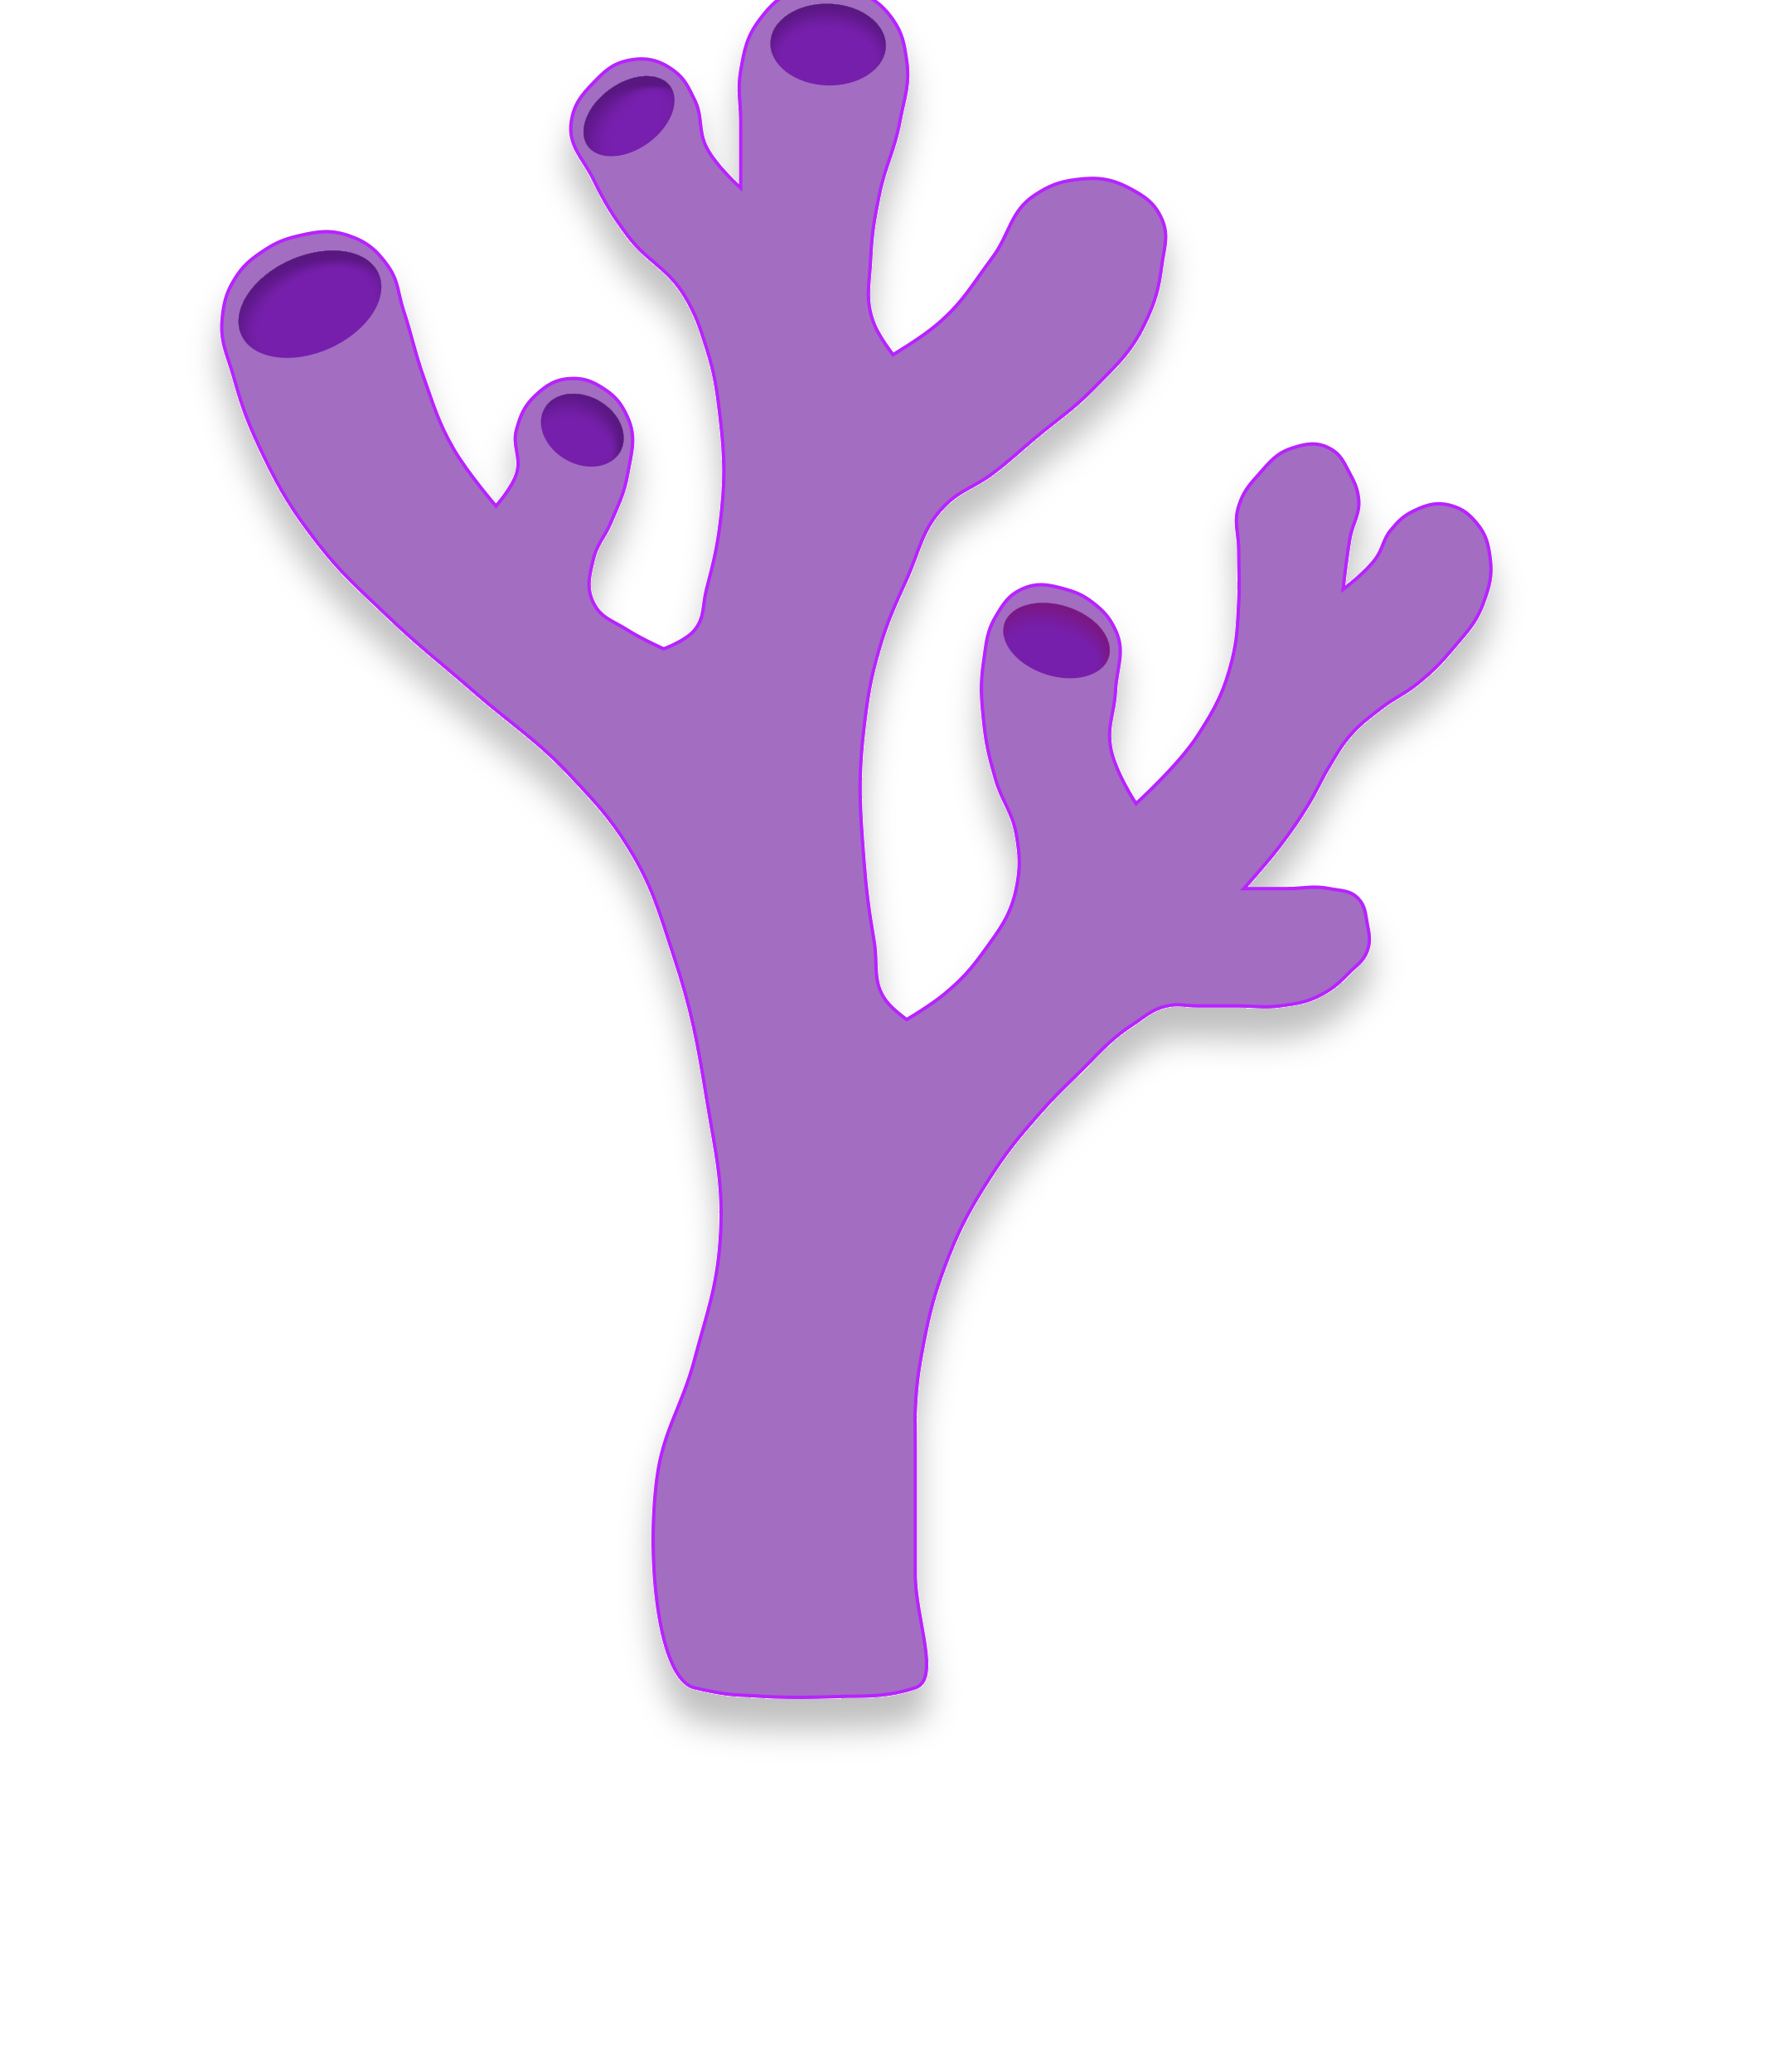
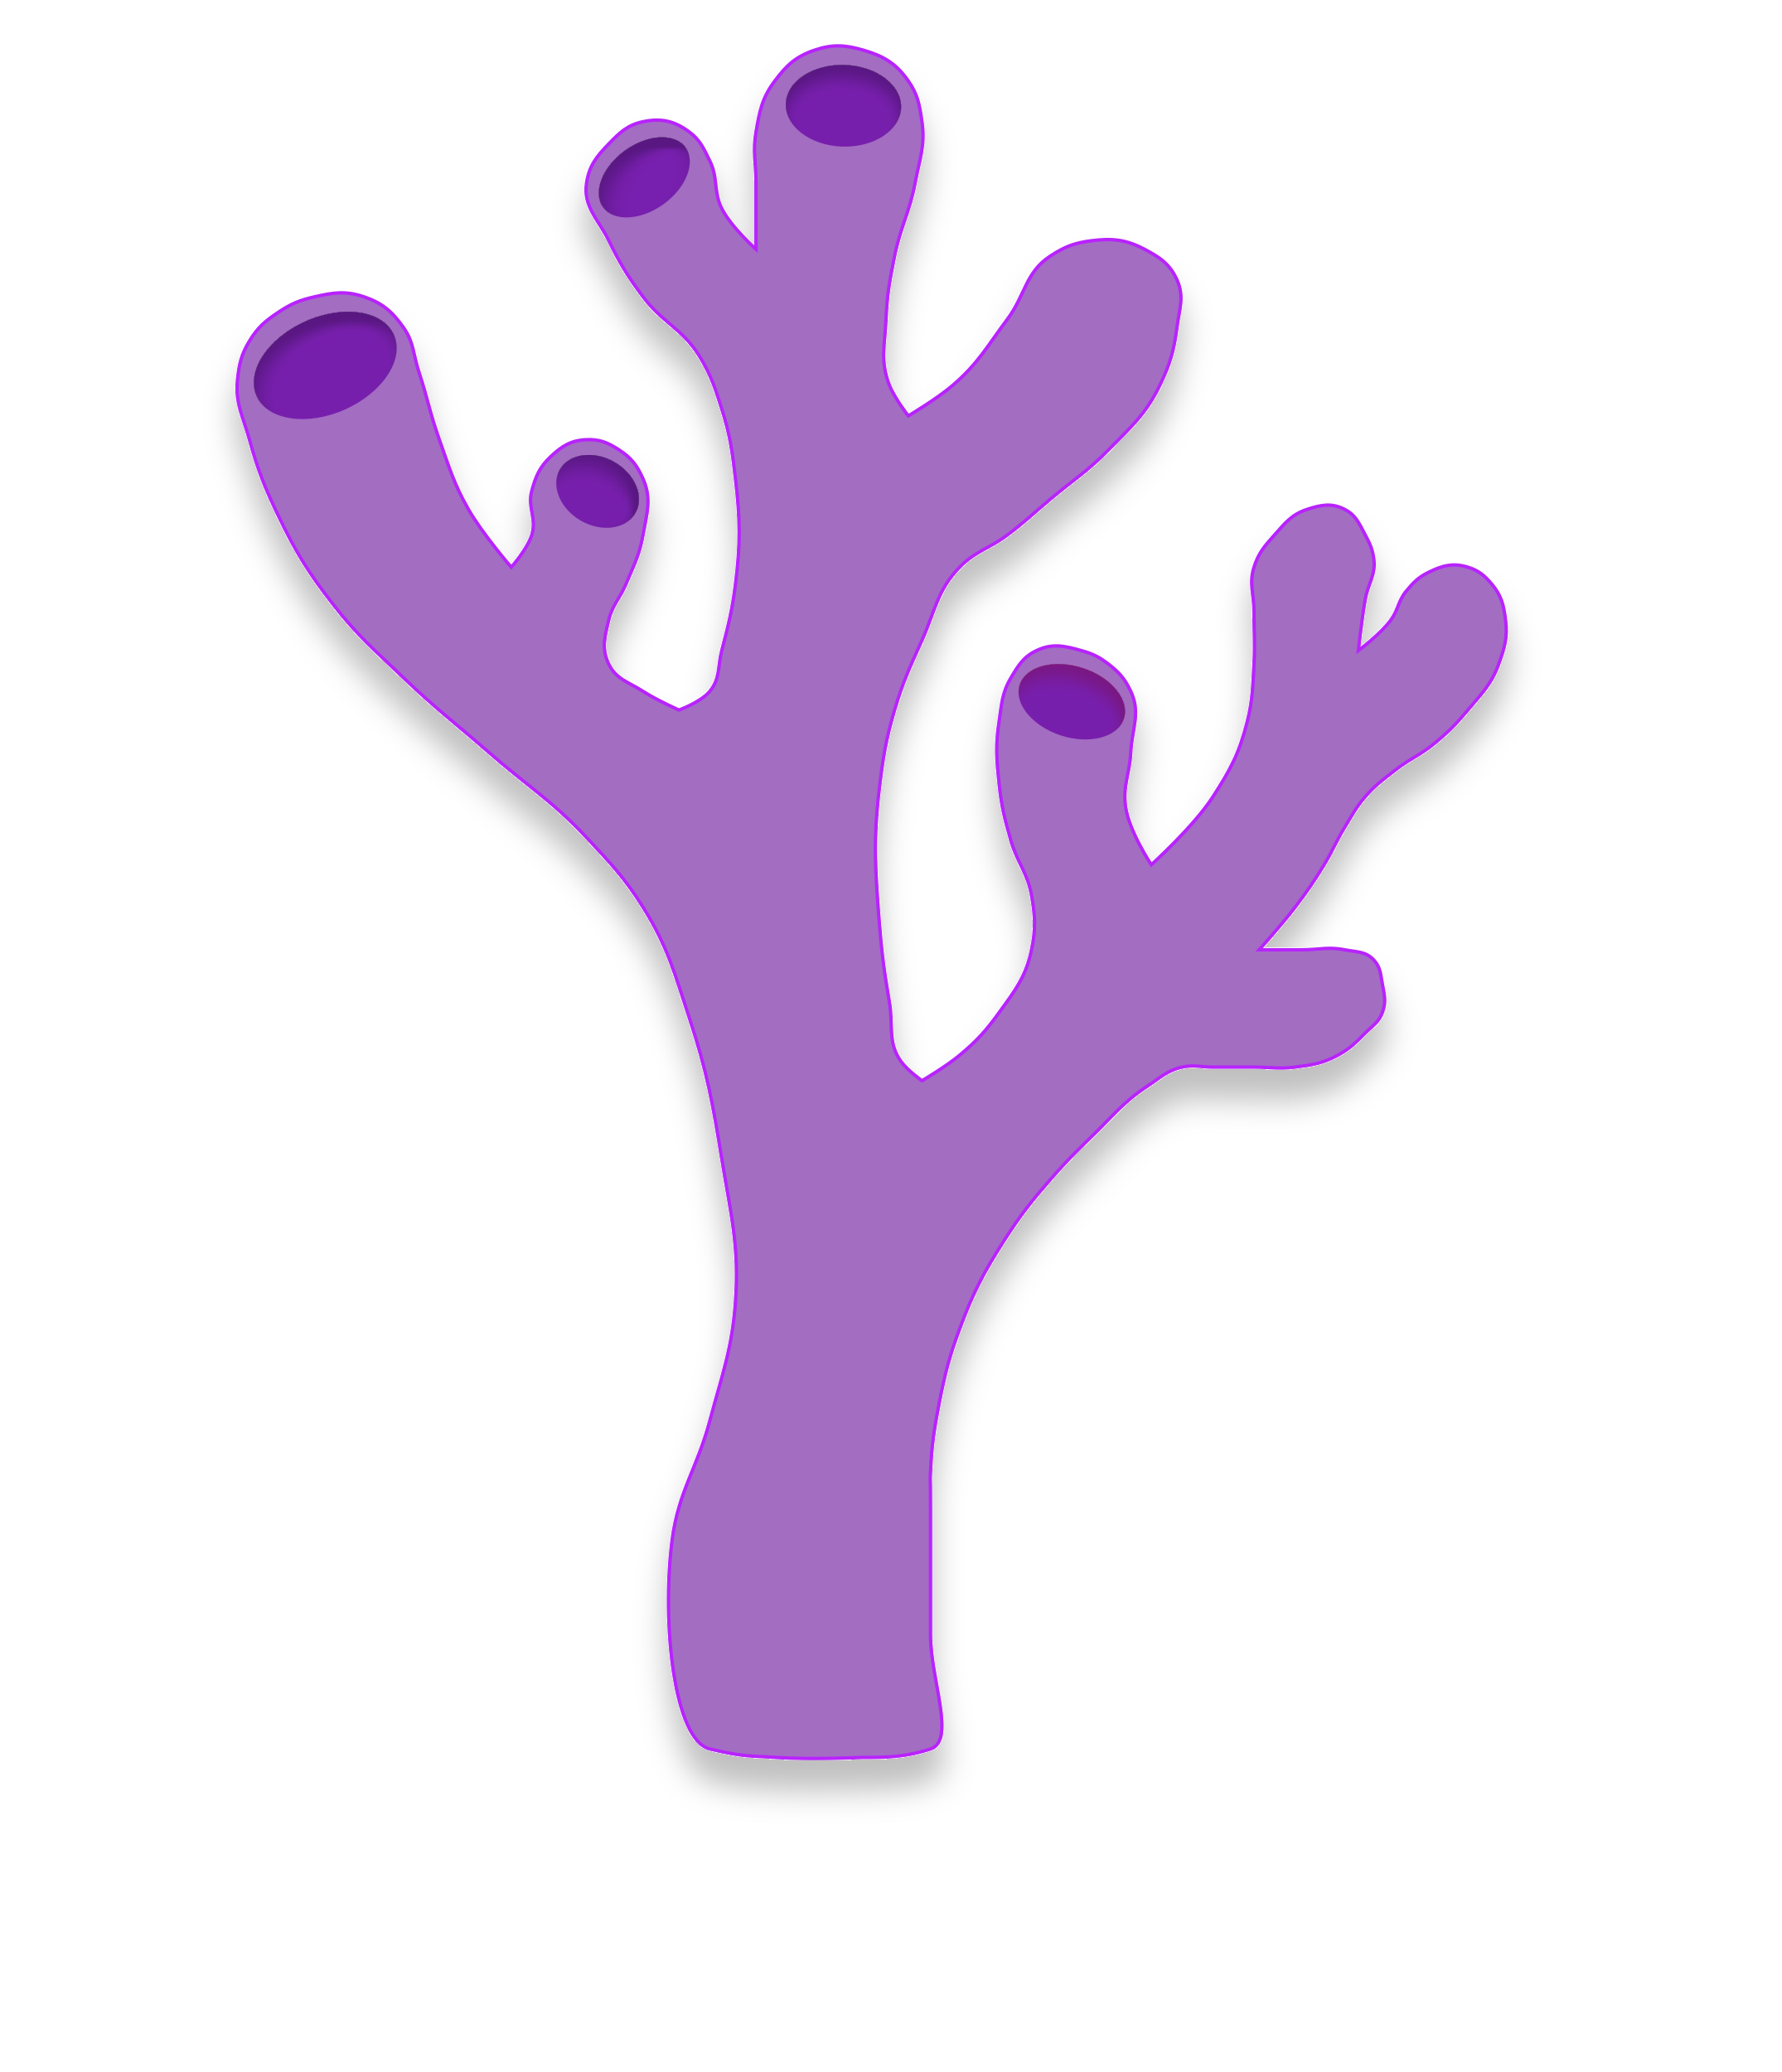
<svg xmlns="http://www.w3.org/2000/svg" width="233" height="271" viewBox="0 0 233 271" fill="none">
  <style>
svg { overflow: visible; }
@keyframes kf_Frame_76_transform_0 {
  0% {
    animation-timing-function: cubic-bezier(0.5, 0, 0.5, 1);
    transform: translate(112px, 263px) rotate(0.035rad) translate(-112px, -263px);
  }
  50% {
    animation-timing-function: cubic-bezier(0.5, 0, 0.5, 1);
    transform: translate(112px, 263px) rotate(-0.035rad) translate(-112px, -263px);
  }
  100% {
    transform: translate(112px, 263px) rotate(0.035rad) translate(-112px, -263px);
  }
}
#Frame_76 {
  transform-origin: 0 0;
  animation: kf_Frame_76_transform_0 8s linear infinite;
}
</style>
  <g id="Frame_76">
-     <g id="Vector_761" filter="url(#filter0_d_233_1889)" transform="translate(29 -2)">
+     <g id="Vector_761" filter="url(#filter0_d_233_1889)" transform="translate(31 6)">
      <path d="M56.905 195.396C55.516 206.16 57.129 221.638 61.829 222.75C66.529 223.862 67.13 223.619 70.558 223.862C74.917 224.172 81.749 223.862 81.749 223.862C84.713 223.862 87.345 223.862 90.702 222.75C94.059 221.638 90.702 213.669 90.702 207.85V191.615C90.702 185.275 90.611 188.495 90.702 186.5C90.861 183.002 91.152 181.041 91.821 177.604C92.578 173.715 93.129 171.535 94.507 167.819C96.264 163.081 97.601 160.516 100.326 156.254C102.501 152.853 103.934 151.069 106.593 148.025C108.539 145.798 109.751 144.619 111.834 142.592L111.965 142.465C114.662 139.841 115.977 138.082 119.127 136.016C120.792 134.924 121.657 134.004 123.604 133.57C125.139 133.227 126.059 133.57 127.632 133.57H133.004C135.102 133.57 136.296 133.842 138.376 133.57C140.626 133.275 141.982 133.097 143.971 132.013C145.523 131.167 146.261 130.424 147.486 129.189L147.553 129.122C148.511 128.155 149.306 127.721 149.791 126.453C150.318 125.072 150.061 124.124 149.791 122.672C149.554 121.403 149.549 120.511 148.672 119.559C147.607 118.404 146.412 118.531 144.867 118.224C142.724 117.798 141.456 118.224 139.271 118.224H133.676C133.676 118.224 136.658 114.929 138.376 112.664C139.967 110.568 140.814 109.352 142.181 107.104C143.314 105.242 143.728 104.071 144.867 102.212C145.85 100.607 146.321 99.635 147.553 98.209C148.923 96.621 149.926 95.942 151.581 94.65C153.412 93.222 154.709 92.785 156.505 91.314C158.414 89.752 159.401 88.755 160.982 86.866C162.795 84.699 164.046 83.512 165.011 80.862C165.793 78.713 166.196 77.346 165.906 75.079C165.658 73.143 165.377 71.905 164.115 70.409C163.15 69.264 162.417 68.632 160.982 68.185C159.047 67.583 157.65 67.956 155.834 68.852C154.501 69.51 153.871 70.157 152.924 71.299C151.855 72.588 151.893 73.724 150.91 75.079C149.572 76.923 146.657 79.083 146.657 79.083C146.657 79.083 147.098 75 147.553 72.411C147.921 70.313 148.966 69.182 148.672 67.073C148.493 65.794 148.161 65.1 147.553 63.96C146.766 62.486 146.356 61.395 144.867 60.624C143.162 59.74 141.769 60.027 139.943 60.624C137.932 61.28 137.096 62.388 135.69 63.96C134.385 65.418 133.59 66.322 133.004 68.185C132.327 70.341 133.004 71.709 133.004 73.968C133.004 76.66 133.155 78.174 133.004 80.862C132.838 83.83 132.835 85.539 132.109 88.423C131.083 92.495 129.917 94.678 127.632 98.209C125.088 102.14 119.575 107.104 119.575 107.104C119.575 107.104 116.678 102.738 116.218 99.543C115.819 96.78 116.75 95.214 116.889 92.426C117.044 89.303 118.222 87.252 116.889 84.42C116.126 82.798 115.402 81.961 113.979 80.862C112.745 79.908 111.903 79.505 110.398 79.083C108.211 78.469 106.63 78.109 104.579 79.083C102.849 79.903 102.197 81.001 101.222 82.64L101.221 82.641C100.024 84.654 100.008 86.111 99.655 88.423C99.183 91.514 99.33 93.32 99.655 96.43C99.968 99.428 100.379 101.095 101.221 103.991C102.051 106.842 103.392 108.184 103.907 111.108C104.39 113.845 104.479 115.504 103.907 118.224C103.165 121.761 101.775 123.519 99.655 126.453C97.923 128.849 96.78 130.115 94.507 132.013C92.725 133.501 89.583 135.349 89.583 135.349C89.583 135.349 87.74 134.041 86.897 132.902C85.047 130.406 85.847 128.176 85.33 125.119C84.63 120.975 84.31 118.633 83.987 114.444C83.474 107.775 83.203 103.961 83.987 97.319C84.475 93.191 84.828 90.856 86.002 86.866C87.081 83.198 88.014 81.238 89.583 77.748C91.305 73.918 91.571 71.2 94.507 68.185C96.563 66.073 98.416 65.734 100.774 63.96C103.049 62.247 104.19 61.12 106.369 59.289C109.352 56.783 111.259 55.625 113.979 52.84C116.926 49.822 118.864 48.18 120.694 44.389C122.034 41.614 122.542 39.881 122.932 36.827C123.24 34.415 123.932 32.82 122.932 30.6C121.998 28.525 120.701 27.661 118.68 26.597C116.254 25.32 114.464 25.142 111.741 25.485C109.519 25.765 108.242 26.264 106.369 27.487C103.108 29.617 103.098 32.6 100.774 35.715C98.148 39.235 96.948 41.525 93.612 44.389C91.52 46.184 87.792 48.392 87.792 48.392C87.792 48.392 86.007 46.093 85.33 44.389C84.078 41.233 84.734 39.104 84.882 35.715C85.025 32.476 85.363 30.667 86.002 27.487C86.766 23.684 87.978 21.736 88.688 17.924C89.264 14.83 90.039 13.03 89.583 9.917C89.264 7.743 89.053 6.385 87.792 4.58C86.217 2.323 84.622 1.36 81.973 0.577C79.543 -0.142 77.879 -0.241 75.482 0.577C73.068 1.401 71.863 2.548 70.334 4.58C68.662 6.803 68.345 8.517 67.872 11.252C67.428 13.82 67.872 15.318 67.872 17.924V26.597C67.872 26.597 64.61 23.69 63.396 21.26C62.274 19.014 62.949 17.279 61.829 15.033C61.021 13.413 60.6 12.334 59.143 11.252C57.207 9.813 55.464 9.417 53.1 9.917C51.061 10.349 50.07 11.317 48.623 12.809C47.021 14.461 46.057 15.655 45.714 17.924C45.241 21.05 47.233 22.642 48.623 25.485C50.098 28.499 51.089 30.134 53.1 32.824C55.607 36.178 58.308 37.034 60.486 40.608C61.987 43.072 62.497 44.675 63.361 47.392L63.396 47.502C64.496 50.962 64.767 53.017 65.186 56.621C65.809 61.97 65.853 65.065 65.186 70.409C64.76 73.824 64.269 75.716 63.408 79.034L63.396 79.083C62.85 81.185 63.213 82.74 61.829 84.42C60.661 85.838 57.8 86.866 57.8 86.866C57.8 86.866 54.839 85.54 53.1 84.42C51.221 83.21 49.6 82.863 48.623 80.862C47.632 78.83 48.095 77.276 48.623 75.079C49.096 73.115 50.078 72.273 50.862 70.409C51.896 67.951 52.641 66.585 53.1 63.96C53.594 61.136 54.265 59.242 53.1 56.621C52.322 54.871 51.578 53.886 49.966 52.84C48.509 51.893 47.454 51.438 45.714 51.505C43.682 51.584 42.488 52.339 41.014 53.729C39.566 55.094 39.08 56.266 38.551 58.177C37.949 60.355 39.229 61.804 38.551 63.96C37.966 65.823 35.866 68.185 35.866 68.185C35.866 68.185 32.092 63.811 30.27 60.624C28.354 57.272 27.762 55.139 26.465 51.505C25.245 48.087 24.916 46.056 23.779 42.61C23.03 40.339 23.145 38.784 21.765 36.827C20.3 34.75 19.031 33.648 16.617 32.824C14.22 32.006 12.596 32.258 10.126 32.824C8.18 33.27 7.085 33.721 5.426 34.826C3.68 35.988 2.702 36.816 1.621 38.606C0.54 40.397 0.26 41.644 0.054 43.722C-0.251 46.807 0.797 48.515 1.621 51.505C2.731 55.535 3.616 57.742 5.426 61.513C7.724 66.299 9.324 68.882 12.588 73.078C15.764 77.16 18.029 79.056 21.765 82.641C25.953 86.659 28.583 88.608 32.956 92.426C37.934 96.773 41.203 98.721 45.714 103.546C48.845 106.895 50.67 108.783 53.1 112.664C56.349 117.855 57.223 121.312 59.143 127.12C61.466 134.146 62.212 138.278 63.396 145.579C64.569 152.814 65.707 156.95 65.186 164.26C64.744 170.462 63.421 173.815 61.829 179.828C60.197 185.991 57.721 189.075 56.905 195.396Z" id="Vector_761_bg_0" fill="#A36DC2">
</path>
      <path d="M56.905 195.396C55.516 206.16 57.129 221.638 61.829 222.75C66.529 223.862 67.13 223.619 70.558 223.862C74.917 224.172 81.749 223.862 81.749 223.862C84.713 223.862 87.345 223.862 90.702 222.75C94.059 221.638 90.702 213.669 90.702 207.85V191.615C90.702 185.275 90.611 188.495 90.702 186.5C90.861 183.002 91.152 181.041 91.821 177.604C92.578 173.715 93.129 171.535 94.507 167.819C96.264 163.081 97.601 160.516 100.326 156.254C102.501 152.853 103.934 151.069 106.593 148.025C108.539 145.798 109.751 144.619 111.834 142.592L111.965 142.465C114.662 139.841 115.977 138.082 119.127 136.016C120.792 134.924 121.657 134.004 123.604 133.57C125.139 133.227 126.059 133.57 127.632 133.57H133.004C135.102 133.57 136.296 133.842 138.376 133.57C140.626 133.275 141.982 133.097 143.971 132.013C145.523 131.167 146.261 130.424 147.486 129.189L147.553 129.122C148.511 128.155 149.306 127.721 149.791 126.453C150.318 125.072 150.061 124.124 149.791 122.672C149.554 121.403 149.549 120.511 148.672 119.559C147.607 118.404 146.412 118.531 144.867 118.224C142.724 117.798 141.456 118.224 139.271 118.224H133.676C133.676 118.224 136.658 114.929 138.376 112.664C139.967 110.568 140.814 109.352 142.181 107.104C143.314 105.242 143.728 104.071 144.867 102.212C145.85 100.607 146.321 99.635 147.553 98.209C148.923 96.621 149.926 95.942 151.581 94.65C153.412 93.222 154.709 92.785 156.505 91.314C158.414 89.752 159.401 88.755 160.982 86.866C162.795 84.699 164.046 83.512 165.011 80.862C165.793 78.713 166.196 77.346 165.906 75.079C165.658 73.143 165.377 71.905 164.115 70.409C163.15 69.264 162.417 68.632 160.982 68.185C159.047 67.583 157.65 67.956 155.834 68.852C154.501 69.51 153.871 70.157 152.924 71.299C151.855 72.588 151.893 73.724 150.91 75.079C149.572 76.923 146.657 79.083 146.657 79.083C146.657 79.083 147.098 75 147.553 72.411C147.921 70.313 148.966 69.182 148.672 67.073C148.493 65.794 148.161 65.1 147.553 63.96C146.766 62.486 146.356 61.395 144.867 60.624C143.162 59.74 141.769 60.027 139.943 60.624C137.932 61.28 137.096 62.388 135.69 63.96C134.385 65.418 133.59 66.322 133.004 68.185C132.327 70.341 133.004 71.709 133.004 73.968C133.004 76.66 133.155 78.174 133.004 80.862C132.838 83.83 132.835 85.539 132.109 88.423C131.083 92.495 129.917 94.678 127.632 98.209C125.088 102.14 119.575 107.104 119.575 107.104C119.575 107.104 116.678 102.738 116.218 99.543C115.819 96.78 116.75 95.214 116.889 92.426C117.044 89.303 118.222 87.252 116.889 84.42C116.126 82.798 115.402 81.961 113.979 80.862C112.745 79.908 111.903 79.505 110.398 79.083C108.211 78.469 106.63 78.109 104.579 79.083C102.849 79.903 102.197 81.001 101.222 82.64L101.221 82.641C100.024 84.654 100.008 86.111 99.655 88.423C99.183 91.514 99.33 93.32 99.655 96.43C99.968 99.428 100.379 101.095 101.221 103.991C102.051 106.842 103.392 108.184 103.907 111.108C104.39 113.845 104.479 115.504 103.907 118.224C103.165 121.761 101.775 123.519 99.655 126.453C97.923 128.849 96.78 130.115 94.507 132.013C92.725 133.501 89.583 135.349 89.583 135.349C89.583 135.349 87.74 134.041 86.897 132.902C85.047 130.406 85.847 128.176 85.33 125.119C84.63 120.975 84.31 118.633 83.987 114.444C83.474 107.775 83.203 103.961 83.987 97.319C84.475 93.191 84.828 90.856 86.002 86.866C87.081 83.198 88.014 81.238 89.583 77.748C91.305 73.918 91.571 71.2 94.507 68.185C96.563 66.073 98.416 65.734 100.774 63.96C103.049 62.247 104.19 61.12 106.369 59.289C109.352 56.783 111.259 55.625 113.979 52.84C116.926 49.822 118.864 48.18 120.694 44.389C122.034 41.614 122.542 39.881 122.932 36.827C123.24 34.415 123.932 32.82 122.932 30.6C121.998 28.525 120.701 27.661 118.68 26.597C116.254 25.32 114.464 25.142 111.741 25.485C109.519 25.765 108.242 26.264 106.369 27.487C103.108 29.617 103.098 32.6 100.774 35.715C98.148 39.235 96.948 41.525 93.612 44.389C91.52 46.184 87.792 48.392 87.792 48.392C87.792 48.392 86.007 46.093 85.33 44.389C84.078 41.233 84.734 39.104 84.882 35.715C85.025 32.476 85.363 30.667 86.002 27.487C86.766 23.684 87.978 21.736 88.688 17.924C89.264 14.83 90.039 13.03 89.583 9.917C89.264 7.743 89.053 6.385 87.792 4.58C86.217 2.323 84.622 1.36 81.973 0.577C79.543 -0.142 77.879 -0.241 75.482 0.577C73.068 1.401 71.863 2.548 70.334 4.58C68.662 6.803 68.345 8.517 67.872 11.252C67.428 13.82 67.872 15.318 67.872 17.924V26.597C67.872 26.597 64.61 23.69 63.396 21.26C62.274 19.014 62.949 17.279 61.829 15.033C61.021 13.413 60.6 12.334 59.143 11.252C57.207 9.813 55.464 9.417 53.1 9.917C51.061 10.349 50.07 11.317 48.623 12.809C47.021 14.461 46.057 15.655 45.714 17.924C45.241 21.05 47.233 22.642 48.623 25.485C50.098 28.499 51.089 30.134 53.1 32.824C55.607 36.178 58.308 37.034 60.486 40.608C61.987 43.072 62.497 44.675 63.361 47.392L63.396 47.502C64.496 50.962 64.767 53.017 65.186 56.621C65.809 61.97 65.853 65.065 65.186 70.409C64.76 73.824 64.269 75.716 63.408 79.034L63.396 79.083C62.85 81.185 63.213 82.74 61.829 84.42C60.661 85.838 57.8 86.866 57.8 86.866C57.8 86.866 54.839 85.54 53.1 84.42C51.221 83.21 49.6 82.863 48.623 80.862C47.632 78.83 48.095 77.276 48.623 75.079C49.096 73.115 50.078 72.273 50.862 70.409C51.896 67.951 52.641 66.585 53.1 63.96C53.594 61.136 54.265 59.242 53.1 56.621C52.322 54.871 51.578 53.886 49.966 52.84C48.509 51.893 47.454 51.438 45.714 51.505C43.682 51.584 42.488 52.339 41.014 53.729C39.566 55.094 39.08 56.266 38.551 58.177C37.949 60.355 39.229 61.804 38.551 63.96C37.966 65.823 35.866 68.185 35.866 68.185C35.866 68.185 32.092 63.811 30.27 60.624C28.354 57.272 27.762 55.139 26.465 51.505C25.245 48.087 24.916 46.056 23.779 42.61C23.03 40.339 23.145 38.784 21.765 36.827C20.3 34.75 19.031 33.648 16.617 32.824C14.22 32.006 12.596 32.258 10.126 32.824C8.18 33.27 7.085 33.721 5.426 34.826C3.68 35.988 2.702 36.816 1.621 38.606C0.54 40.397 0.26 41.644 0.054 43.722C-0.251 46.807 0.797 48.515 1.621 51.505C2.731 55.535 3.616 57.742 5.426 61.513C7.724 66.299 9.324 68.882 12.588 73.078C15.764 77.16 18.029 79.056 21.765 82.641C25.953 86.659 28.583 88.608 32.956 92.426C37.934 96.773 41.203 98.721 45.714 103.546C48.845 106.895 50.67 108.783 53.1 112.664C56.349 117.855 57.223 121.312 59.143 127.12C61.466 134.146 62.212 138.278 63.396 145.579C64.569 152.814 65.707 156.95 65.186 164.26C64.744 170.462 63.421 173.815 61.829 179.828C60.197 185.991 57.721 189.075 56.905 195.396Z" stroke="#B823FD" stroke-width="0.445" />
    </g>
-     <g id="Ellipse_249" filter="url(#filter1_i_233_1889)" transform="translate(29 38.0247) rotate(-24)">
+     <g id="Ellipse_249" filter="url(#filter1_i_233_1889)" transform="translate(31 46.0247) rotate(-24)">
      <ellipse cx="9.82" cy="6.313" rx="9.82" ry="6.313" id="Ellipse_249_bg_0" fill="#771FAD">
</ellipse>
    </g>
-     <g id="Ellipse_265" filter="url(#filter2_i_233_1889)" transform="translate(132.801 77.1714) rotate(18)">
+     <g id="Ellipse_265" filter="url(#filter2_i_233_1889)" transform="translate(134.801 85.1714) rotate(18)">
      <ellipse cx="7.156" cy="4.63" rx="7.156" ry="4.63" id="Ellipse_265_bg_0" fill="#771FAD">
</ellipse>
    </g>
-     <g id="Ellipse_250" filter="url(#filter3_i_233_1889)" transform="translate(73.4297 49.6018) rotate(30)">
+     <g id="Ellipse_250" filter="url(#filter3_i_233_1889)" transform="translate(75.4297 57.6018) rotate(30)">
      <ellipse cx="5.693" cy="4.41" rx="5.693" ry="4.41" id="Ellipse_250_bg_0" fill="#771FAD">
</ellipse>
    </g>
-     <g id="Ellipse_266" filter="url(#filter4_i_233_1889)" transform="translate(100.965 0.243652) rotate(2)">
+     <g id="Ellipse_266" filter="url(#filter4_i_233_1889)" transform="translate(102.965 8.24365) rotate(2)">
      <ellipse cx="7.537" cy="5.336" rx="7.537" ry="5.336" id="Ellipse_266_bg_0" fill="#771FAD">
</ellipse>
    </g>
-     <g id="Ellipse_267" filter="url(#filter5_i_233_1889)" transform="translate(74.3555 15.6157) rotate(-36)">
+     <g id="Ellipse_267" filter="url(#filter5_i_233_1889)" transform="translate(76.3555 23.6157) rotate(-36)">
      <ellipse cx="6.646" cy="4.313" rx="6.646" ry="4.313" id="Ellipse_267_bg_0" fill="#771FAE">
</ellipse>
    </g>
  </g>
  <defs>
    <filter id="filter0_d_233_1889" x="-10.294" y="-2.896" width="182.94" height="238.119" filterUnits="userSpaceOnUse" color-interpolation-filters="sRGB">
      <feFlood flood-opacity="0" result="BackgroundImageFix" />
      <feColorMatrix in="SourceAlpha" type="matrix" values="0 0 0 0 0 0 0 0 0 0 0 0 0 0 0 0 0 0 127 0" result="hardAlpha" />
      <feOffset dy="4" />
      <feGaussianBlur stdDeviation="2" />
      <feComposite in2="hardAlpha" operator="out" />
      <feColorMatrix type="matrix" values="0 0 0 0 0 0 0 0 0 0 0 0 0 0 0 0 0 0 0.25 0" />
      <feBlend mode="normal" in2="BackgroundImageFix" result="effect1_dropShadow_233_1889" />
      <feBlend mode="normal" in="SourceGraphic" in2="effect1_dropShadow_233_1889" result="shape" />
    </filter>
    <filter id="filter1_i_233_1889" x="-2.391" y="-4.13" width="23.646" height="22.486" filterUnits="userSpaceOnUse" color-interpolation-filters="sRGB">
      <feFlood flood-opacity="0" result="BackgroundImageFix" />
      <feBlend mode="normal" in="SourceGraphic" in2="BackgroundImageFix" result="shape" />
      <feColorMatrix in="SourceAlpha" type="matrix" values="0 0 0 0 0 0 0 0 0 0 0 0 0 0 0 0 0 0 127 0" result="hardAlpha" />
      <feOffset dy="1.779" />
      <feGaussianBlur stdDeviation="0.889" />
      <feComposite in2="hardAlpha" operator="arithmetic" k2="-1" k3="1" />
      <feColorMatrix type="matrix" values="0 0 0 0 0 0 0 0 0 0 0 0 0 0 0 0 0 0 0.25 0" />
      <feBlend mode="normal" in2="shape" result="effect1_innerShadow_233_1889" />
    </filter>
    <filter id="filter2_i_233_1889" x="-0.917" y="-1.993" width="16.64" height="14.955" filterUnits="userSpaceOnUse" color-interpolation-filters="sRGB">
      <feFlood flood-opacity="0" result="BackgroundImageFix" />
      <feBlend mode="normal" in="SourceGraphic" in2="BackgroundImageFix" result="shape" />
      <feColorMatrix in="SourceAlpha" type="matrix" values="0 0 0 0 0 0 0 0 0 0 0 0 0 0 0 0 0 0 127 0" result="hardAlpha" />
      <feOffset dy="1.779" />
      <feGaussianBlur stdDeviation="0.889" />
      <feComposite in2="hardAlpha" operator="arithmetic" k2="-1" k3="1" />
      <feColorMatrix type="matrix" values="0 0 0 0 0.502 0 0 0 0 0.001 0 0 0 0 0.001 0 0 0 0.25 0" />
      <feBlend mode="normal" in2="shape" result="effect1_innerShadow_233_1889" />
    </filter>
    <filter id="filter3_i_233_1889" x="-1.328" y="-2.32" width="14.88" height="15.027" filterUnits="userSpaceOnUse" color-interpolation-filters="sRGB">
      <feFlood flood-opacity="0" result="BackgroundImageFix" />
      <feBlend mode="normal" in="SourceGraphic" in2="BackgroundImageFix" result="shape" />
      <feColorMatrix in="SourceAlpha" type="matrix" values="0 0 0 0 0 0 0 0 0 0 0 0 0 0 0 0 0 0 127 0" result="hardAlpha" />
      <feOffset dy="1.779" />
      <feGaussianBlur stdDeviation="0.889" />
      <feComposite in2="hardAlpha" operator="arithmetic" k2="-1" k3="1" />
      <feColorMatrix type="matrix" values="0 0 0 0 0 0 0 0 0 0 0 0 0 0 0 0 0 0 0.25 0" />
      <feBlend mode="normal" in2="shape" result="effect1_innerShadow_233_1889" />
    </filter>
    <filter id="filter4_i_233_1889" x="-0.011" y="-0.016" width="15.101" height="12.481" filterUnits="userSpaceOnUse" color-interpolation-filters="sRGB">
      <feFlood flood-opacity="0" result="BackgroundImageFix" />
      <feBlend mode="normal" in="SourceGraphic" in2="BackgroundImageFix" result="shape" />
      <feColorMatrix in="SourceAlpha" type="matrix" values="0 0 0 0 0 0 0 0 0 0 0 0 0 0 0 0 0 0 127 0" result="hardAlpha" />
      <feOffset dy="1.779" />
      <feGaussianBlur stdDeviation="0.889" />
      <feComposite in2="hardAlpha" operator="arithmetic" k2="-1" k3="1" />
      <feColorMatrix type="matrix" values="0 0 0 0 0 0 0 0 0 0 0 0 0 0 0 0 0 0 0.25 0" />
      <feBlend mode="normal" in2="shape" result="effect1_innerShadow_233_1889" />
    </filter>
    <filter id="filter5_i_233_1889" x="-2.348" y="-3.49" width="16.896" height="17.011" filterUnits="userSpaceOnUse" color-interpolation-filters="sRGB">
      <feFlood flood-opacity="0" result="BackgroundImageFix" />
      <feBlend mode="normal" in="SourceGraphic" in2="BackgroundImageFix" result="shape" />
      <feColorMatrix in="SourceAlpha" type="matrix" values="0 0 0 0 0 0 0 0 0 0 0 0 0 0 0 0 0 0 127 0" result="hardAlpha" />
      <feOffset dy="1.779" />
      <feGaussianBlur stdDeviation="0.889" />
      <feComposite in2="hardAlpha" operator="arithmetic" k2="-1" k3="1" />
      <feColorMatrix type="matrix" values="0 0 0 0 0 0 0 0 0 0 0 0 0 0 0 0 0 0 0.25 0" />
      <feBlend mode="normal" in2="shape" result="effect1_innerShadow_233_1889" />
    </filter>
  </defs>
</svg>
